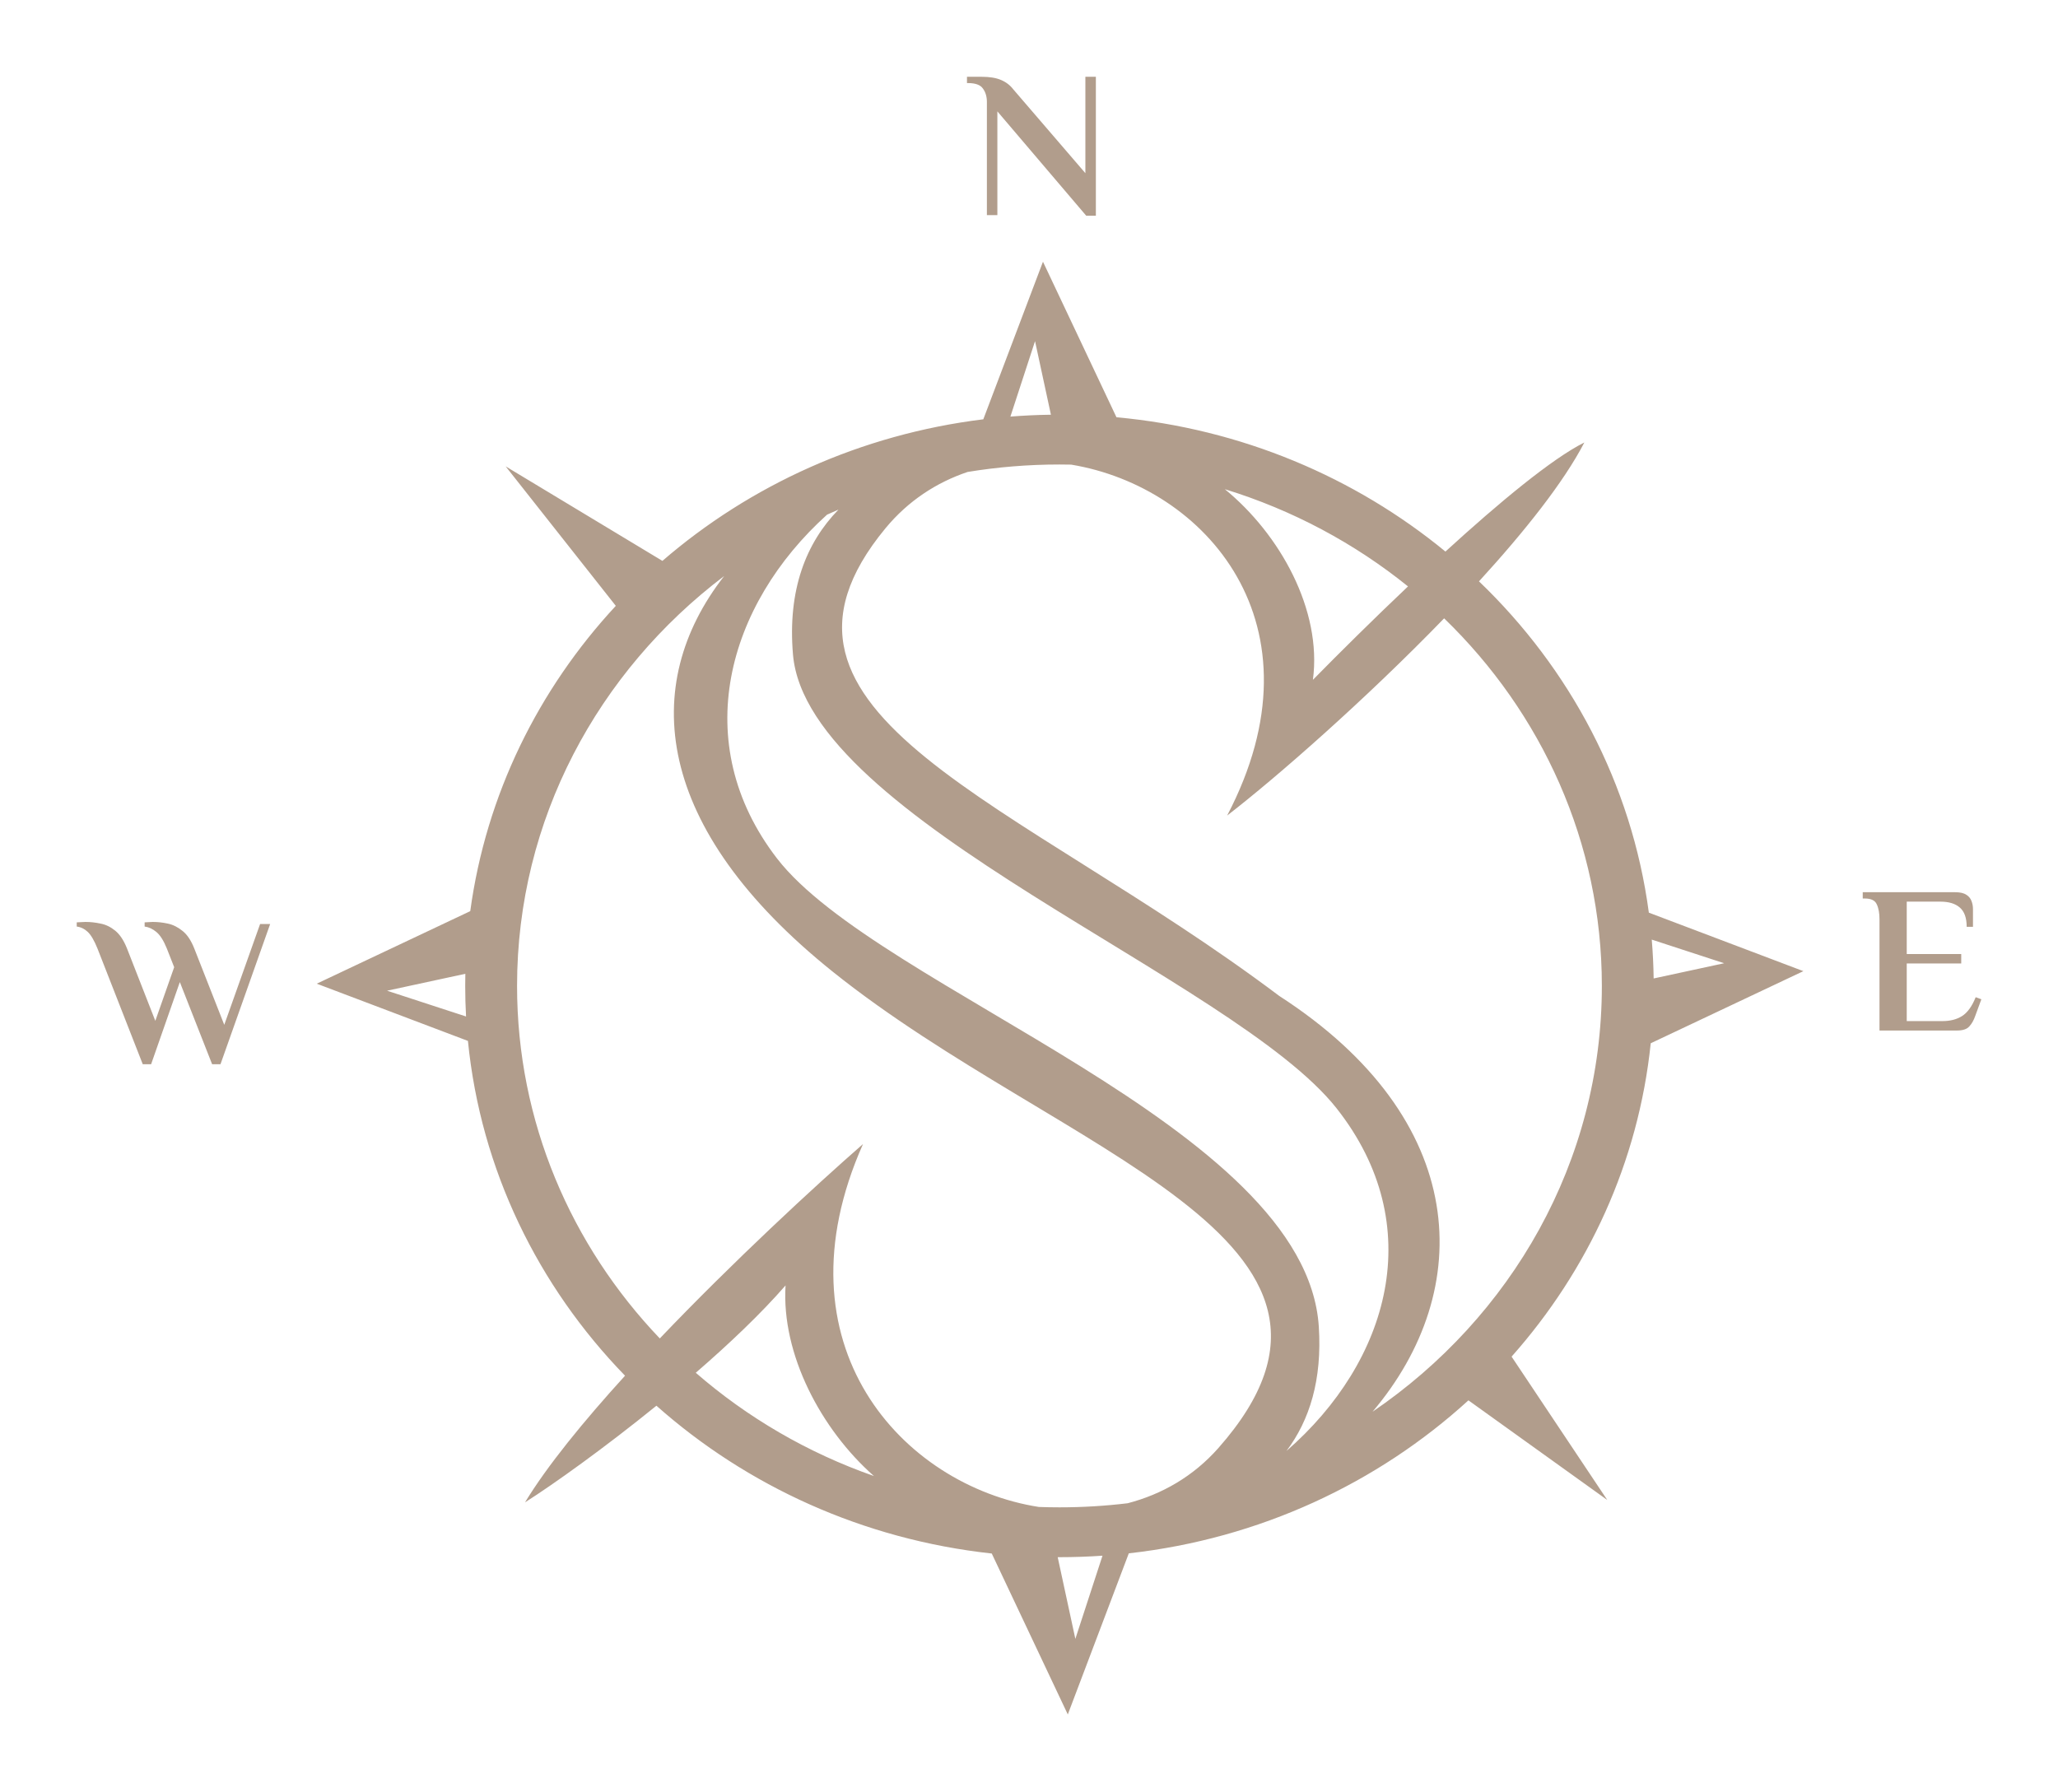
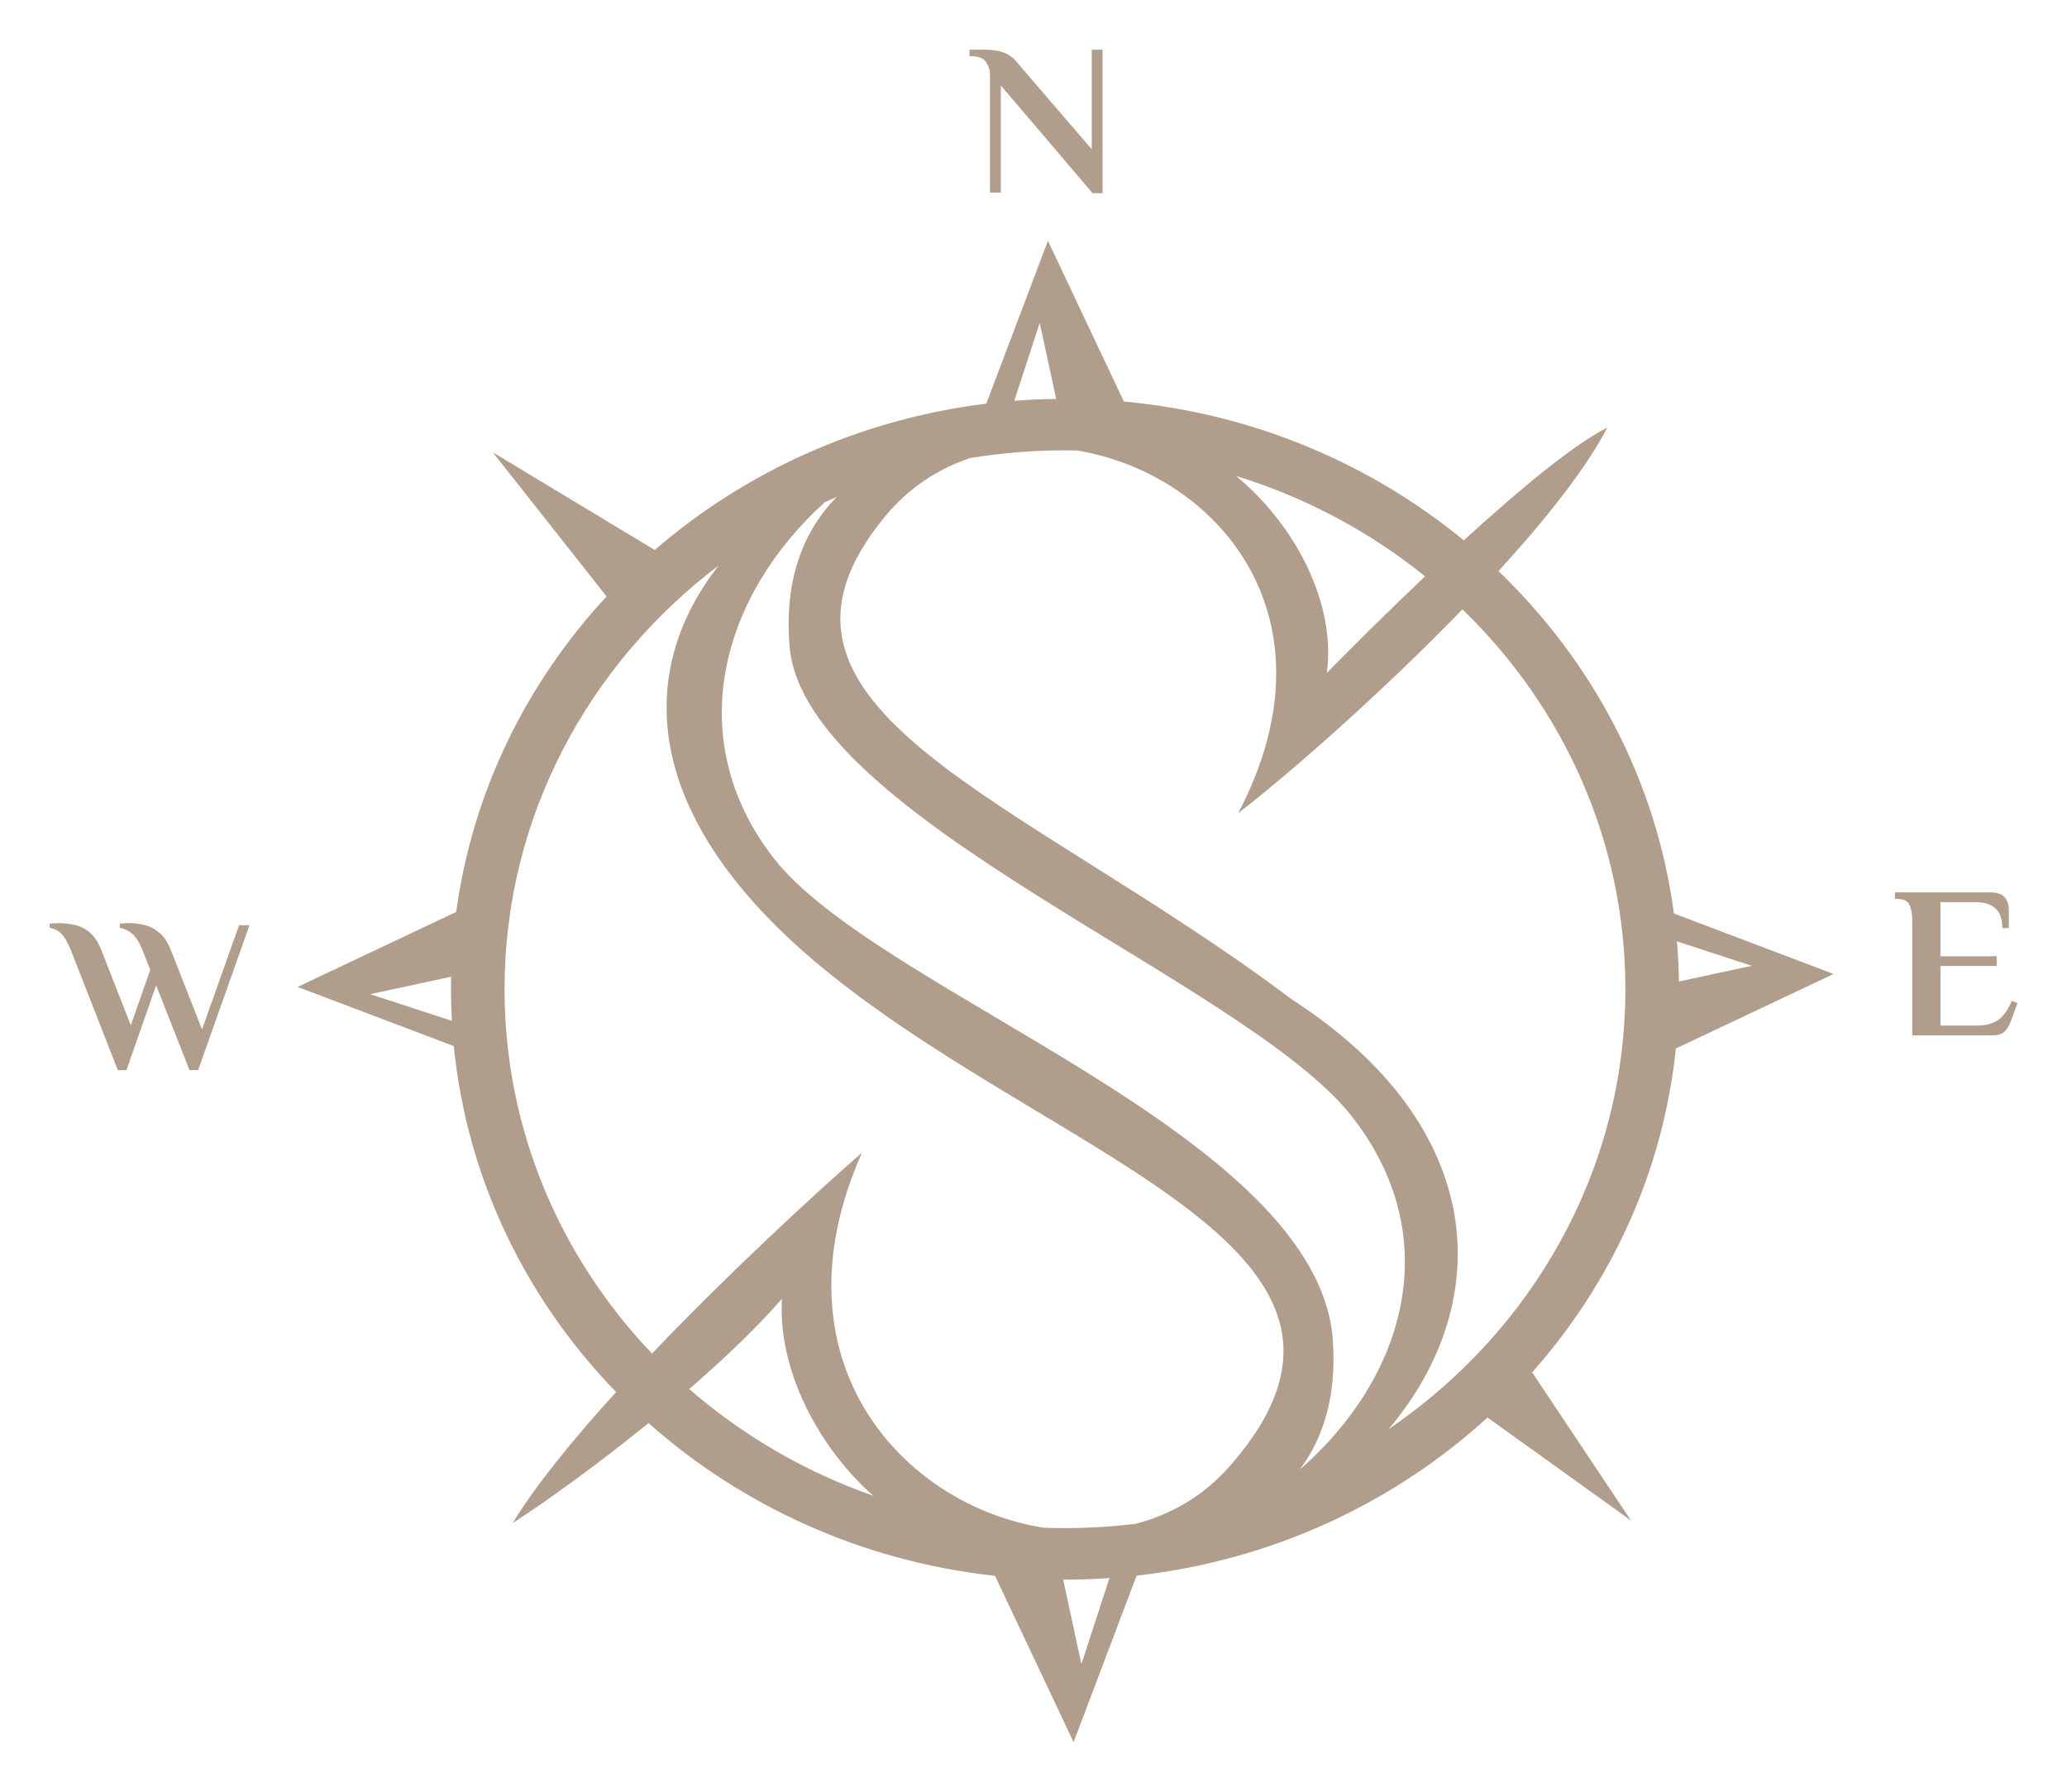
- <svg xmlns="http://www.w3.org/2000/svg" version="1.1" width="429.8" height="374.1" viewBox="0 0 429.8 374.1">
-   <defs>
-     <clipPath id="clip_1">
-       <path transform="matrix(1,0,0,-1,-223,730.3)" d="M223 356.2H652.8V730.3H223Z" clip-rule="evenodd" />
-     </clipPath>
-     <clipPath id="clip_2">
-       <path transform="matrix(1,0,0,-1,-223,730.3)" d="M0 900H900V0H0Z" />
-     </clipPath>
-   </defs>
-   <g clip-path="url(#clip_1)">
-     <g>
-       <g clip-path="url(#clip_2)">
-         <path transform="matrix(1,0,0,-1,415.8633,457.2258)" d="M0 0V25.396L-17.028 50.986C-18.118 52.654-19.401 54.258-20.876 55.797-22.287 57.336-23.763 58.65-25.301 59.741-26.842 60.832-28.349 61.44-29.823 61.568V63.493H-19.337C-16.9 63.493-14.72 62.947-12.795 61.857-10.808 60.768-9.043 59.421-7.504 57.816-5.965 56.214-4.683 54.579-3.656 52.911L9.428 33.189 28.091 63.493H34.344L12.506 27.995V0Z" fill="#b19d8c" />
-         <path transform="matrix(1,0,0,-1,353.207,457.2258)" d="M0 0V59.164H-6.831C-10.23 59.164-12.924 58.298-14.912 56.566-16.9 54.898-17.895 51.917-17.895 47.62H-20.78V55.797C-20.78 57.08-20.556 58.298-20.107 59.453-19.658 60.671-18.856 61.633-17.702 62.339-16.483 63.108-14.783 63.493-12.604 63.493H32.612V59.164H12.506V0Z" fill="#b19d8c" />
-         <path transform="matrix(1,0,0,-1,316.7256,457.2258)" d="M0 0C-3.335 0-5.611 .866-6.831 2.597-8.049 4.329-8.658 7.632-8.658 12.506V63.493H3.849V12.506C3.849 9.62 4.233 7.279 5.003 5.482 5.837 3.752 7.696 2.886 10.582 2.886H11.544V0Z" fill="#b19d8c" />
-         <path transform="matrix(1,0,0,-1,287.6836,457.5148)" d="M0 0-40.79 47.909V.289H-45.6V52.238C-45.6 54.675-46.209 56.727-47.428 58.395-48.582 60.063-50.858 60.896-54.258 60.896H-54.738V63.782H-48.005C-44.349 63.782-41.398 63.301-39.154 62.339-36.846 61.377-34.953 59.934-33.479 58.01L-.385 19.529V63.782H4.426V0Z" fill="#b19d8c" />
-         <path transform="matrix(1,0,0,-1,182.9092,457.2258)" d="M0 0V50.986C0 53.873-.417 56.182-1.251 57.914-2.021 59.709-3.849 60.606-6.734 60.606H-7.696V63.493H34.729C36.974 63.493 38.673 63.108 39.828 62.339 40.981 61.633 41.784 60.671 42.232 59.453 42.682 58.298 42.906 57.08 42.906 55.797V47.62H40.02C40.02 51.725 38.962 54.675 36.845 56.471 34.793 58.266 31.843 59.164 27.995 59.164H12.506V35.113H37.519V30.785H12.506V4.329H28.957C32.483 4.329 35.467 5.098 37.903 6.638 40.405 8.241 42.489 11.127 44.157 15.296L46.754 14.334 43.964 6.733C43.259 4.682 42.329 3.046 41.175 1.828 40.084 .608 38.224 0 35.595 0Z" fill="#b19d8c" />
-         <path transform="matrix(1,0,0,-1,135.0283,424.3254)" d="M0 0H5.771C7.823 0 9.845 .417 11.833 1.251 13.82 2.084 15.457 3.463 16.738 5.388 18.086 7.375 18.759 10.037 18.759 13.372 18.759 16.707 18.118 19.338 16.835 21.262 15.553 23.249 13.948 24.66 12.024 25.494 10.101 26.327 8.177 26.744 6.253 26.744 5.483 26.744 4.714 26.713 3.943 26.648 3.175 26.584 2.501 26.488 1.924 26.359L0 26.071ZM32.132-33.862C28.731-33.862 25.558-32.868 22.607-30.881 19.721-28.828 16.675-25.173 13.468-19.914L3.848-3.848H0V-32.9H-12.604V18.086C-12.604 20.973-13.02 23.281-13.854 25.014-14.623 26.809-16.451 27.706-19.337 27.706H-20.3V30.593H6.253C8.049 30.593 10.101 30.465 12.409 30.208 14.719 30.016 17.027 29.566 19.337 28.861 21.646 28.22 23.762 27.226 25.686 25.879 27.674 24.597 29.246 22.896 30.399 20.78 31.619 18.663 32.228 16.034 32.228 12.892 32.228 9.557 31.426 6.799 29.822 4.618 28.282 2.501 26.295 .834 23.857-.385 21.484-1.539 19.08-2.437 16.643-3.078L26.744-19.914C29.181-24.019 31.426-26.743 33.478-28.091 35.53-29.437 37.262-30.239 38.673-30.496V-32.9C38.159-33.157 37.229-33.382 35.883-33.574 34.601-33.767 33.35-33.862 32.132-33.862" fill="#b19d8c" />
-         <path transform="matrix(1,0,0,-1,63.53909,457.2258)" d="M0 0V50.986C0 53.873-.417 56.182-1.25 57.914-2.021 59.709-3.848 60.606-6.734 60.606H-7.696V63.493H34.729C36.974 63.493 38.673 63.108 39.828 62.339 40.982 61.633 41.784 60.671 42.233 59.453 42.682 58.298 42.906 57.08 42.906 55.797V47.62H40.02C40.02 51.725 38.962 54.675 36.846 56.471 34.793 58.266 31.843 59.164 27.995 59.164H12.506V35.113H37.519V30.785H12.506V4.329H28.957C32.484 4.329 35.467 5.098 37.904 6.638 40.405 8.241 42.49 11.127 44.157 15.296L46.754 14.334 43.965 6.733C43.259 4.682 42.329 3.046 41.175 1.828 40.084 .608 38.225 0 35.595 0Z" fill="#b19d8c" />
-         <path transform="matrix(1,0,0,-1,25.5352,458.8625)" d="M0 0C-3.464 0-6.863 .449-10.198 1.348-13.533 2.245-16.291 3.561-18.471 5.291-20.652 7.023-21.742 9.107-21.742 11.546V22.801H-19.048C-18.022 16.131-15.97 11.385-12.892 8.563-9.749 5.74-5.484 4.329-.097 4.329 3.559 4.329 6.477 5.1 8.658 6.639 10.902 8.242 12.024 10.584 12.024 13.661 12.024 16.42 11.127 18.696 9.331 20.491 7.6 22.352 5.195 24.212 2.116 26.071L-9.717 33.19C-14.078 35.757-17.156 38.386-18.952 41.079-20.748 43.772-21.646 46.884-21.646 50.41-21.646 55.478-19.722 59.485-15.874 62.437-11.961 65.387-6.702 66.861-.097 66.861 3.431 66.861 6.83 66.412 10.101 65.515 13.436 64.616 16.193 63.302 18.374 61.57 20.555 59.839 21.645 57.755 21.645 55.317V44.062H18.952C17.861 50.731 15.809 55.478 12.795 58.3 9.78 61.121 5.836 62.532 .962 62.532-2.502 62.532-5.259 61.698-7.312 60.031-9.3 58.363-10.294 56.087-10.294 53.2-10.294 50.508-9.396 48.326-7.601 46.658-5.74 44.991-3.303 43.26-.289 41.465L11.544 34.441C15.905 31.875 19.08 29.343 21.067 26.842 23.12 24.404 24.146 21.422 24.146 17.895 24.146 12.379 22.062 8.018 17.893 4.811 13.725 1.604 7.76 0 0 0" fill="#b19d8c" />
-         <path transform="matrix(1,0,0,-1,403.0166,511.715)" d="M0 0C3.141 0 5.557 .621 7.247 1.863 8.973 3.106 9.835 4.9 9.835 7.247 9.835 9.594 9.008 11.388 7.351 12.631 5.694 13.873 3.244 14.494 0 14.494H-4.918V.725C-3.261 .241-1.622 0 0 0M-4.918 16.565H0C1.38 16.565 2.692 16.823 3.935 17.341 5.212 17.859 6.246 18.635 7.04 19.671 7.868 20.706 8.282 22 8.282 23.553 8.282 25.209 7.782 26.555 6.781 27.591 5.815 28.626 4.607 29.368 3.157 29.816 1.743 30.3 .346 30.541-1.035 30.541-1.69 30.541-2.381 30.489-3.105 30.386-3.796 30.282-4.399 30.162-4.918 30.024ZM-9.576-1.812V26.141C-9.576 27.694-9.801 28.937-10.25 29.868-10.663 30.835-11.646 31.318-13.199 31.318H-14.235V32.353H-.776C.569 32.353 2.036 32.249 3.623 32.042 5.245 31.835 6.781 31.421 8.23 30.8 9.681 30.213 10.87 29.316 11.803 28.108 12.734 26.9 13.2 25.296 13.2 23.294 13.2 21.741 12.665 20.292 11.596 18.946 10.525 17.634 8.817 16.582 6.471 15.788 8.715 15.443 10.456 14.874 11.699 14.08 12.941 13.321 13.805 12.389 14.287 11.285 14.771 10.18 15.013 8.921 15.013 7.506 15.013 5.573 14.58 3.986 13.718 2.743 12.855 1.536 11.717 .604 10.302-.052 8.921-.708 7.386-1.173 5.694-1.45 4.037-1.691 2.398-1.812 .776-1.812Z" fill="#b19d8c" />
-         <path transform="matrix(1,0,0,-1,370.9473,514.0451)" d="M0 0C-3.348 0-5.987 .57-7.92 1.709-9.853 2.849-11.216 4.539-12.01 6.782-12.804 9.06-13.2 11.889-13.2 15.271V28.471C-13.2 30.024-13.424 31.267-13.873 32.198-14.287 33.165-15.271 33.648-16.823 33.648H-17.859V34.683H-13.2C-11.992 34.683-11.061 34.528-10.405 34.217-9.714 33.906-9.231 33.303-8.955 32.405-8.68 31.508-8.541 30.197-8.541 28.471V13.718C-8.541 10.095-7.868 7.248-6.522 5.177-5.176 3.106-2.795 2.071 .621 2.071 3.278 2.071 5.365 2.537 6.885 3.469 8.402 4.401 9.49 5.833 10.146 7.765 10.802 9.732 11.13 12.234 11.13 15.271V34.683H13.199V15.271C13.199 11.889 12.838 9.06 12.112 6.782 11.388 4.539 10.077 2.849 8.179 1.709 6.281 .57 3.555 0 0 0" fill="#b19d8c" />
-         <path transform="matrix(1,0,0,-1,332.3838,513.5266)" d="M0 0V27.952C0 29.506-.225 30.748-.673 31.68-1.087 32.646-2.071 33.13-3.624 33.13H-4.659V34.164H0C1.207 34.164 2.14 34.01 2.795 33.698 3.485 33.388 3.968 32.784 4.244 31.887 4.521 30.989 4.658 29.679 4.658 27.952V2.07H23.035V0Z" fill="#b19d8c" />
-         <path transform="matrix(1,0,0,-1,311.0029,514.5617)" d="M0 0C-3.279 0-6.126 .775-8.541 2.329-10.923 3.917-12.769 6.039-14.08 8.695-15.392 11.388-16.047 14.355-16.047 17.6-16.047 20.187-15.633 22.604-14.805 24.847-13.977 27.125-12.821 29.108-11.337 30.8-9.853 32.49-8.145 33.819-6.212 34.786-4.279 35.752-2.209 36.234 0 36.234 2.864 36.234 5.332 35.82 7.402 34.993 9.473 34.199 10.974 33.232 11.906 32.094 12.562 31.3 12.941 30.195 13.044 28.78 13.148 27.365 13.2 25.882 13.2 24.329H12.164C11.509 27.711 10.284 30.195 8.489 31.783 6.729 33.371 4.417 34.165 1.553 34.165-.69 34.165-2.761 33.646-4.659 32.611-6.557 31.576-8.076 29.851-9.214 27.435-10.319 25.02-10.871 21.74-10.871 17.6-10.871 15.667-10.646 13.769-10.198 11.905-9.715 10.077-8.973 8.42-7.972 6.936-6.971 5.452-5.694 4.262-4.141 3.365-2.554 2.502-.656 2.069 1.553 2.069 4.141 2.069 6.367 2.691 8.23 3.934 10.094 5.176 11.75 6.971 13.2 9.317L14.235 8.541C12.579 5.297 10.56 3.054 8.179 1.812 5.797 .604 3.071 0 0 0" fill="#b19d8c" />
-         <path transform="matrix(1,0,0,-1,262.7725,514.5617)" d="M0 0C-2.589 0-4.97 .482-7.145 1.449-9.283 2.416-11.13 3.744-12.683 5.435-14.235 7.126-15.443 9.093-16.307 11.336-17.17 13.613-17.601 16.047-17.601 18.635-17.601 21.914-16.944 24.882-15.634 27.539-14.322 30.195-12.476 32.301-10.095 33.854-7.679 35.441-4.831 36.234-1.554 36.234 1.588 36.234 4.21 35.82 6.314 34.993 8.42 34.199 9.938 33.232 10.87 32.094 11.525 31.3 11.905 30.23 12.009 28.885 12.112 27.539 12.165 26.278 12.165 25.105H11.129C10.474 28.107 9.23 30.369 7.401 31.887 5.607 33.404 3.14 34.165 0 34.165-2.21 34.165-4.107 33.716-5.694 32.818-7.247 31.956-8.524 30.783-9.525 29.299-10.525 27.814-11.268 26.141-11.751 24.277-12.199 22.449-12.425 20.567-12.425 18.635-12.425 14.494-11.871 11.216-10.768 8.8-9.629 6.384-8.11 4.658-6.213 3.623-4.314 2.588-2.243 2.069 0 2.069 1.863 2.069 3.417 2.226 4.658 2.536 5.9 2.881 7.022 3.33 8.023 3.882V12.889C8.023 13.613 8.109 14.32 8.281 15.012 8.454 15.735 8.816 16.392 9.368 16.979 9.955 17.564 10.818 18.03 11.958 18.376 13.097 18.756 14.632 18.945 16.564 18.945V17.91C14.874 17.91 13.804 17.462 13.354 16.564 12.906 15.702 12.682 14.511 12.682 12.993V3.261C10.818 2.122 8.868 1.294 6.833 .775 4.797 .259 2.519 0 0 0" fill="#b19d8c" />
-         <path transform="matrix(1,0,0,-1,237.6875,514.0451)" d="M0 0-22.259 27.695V.519H-24.328V28.471C-24.328 30.024-24.656 31.267-25.312 32.198-25.968 33.165-27.192 33.648-28.987 33.648H-29.506V34.683H-26.141C-24.449 34.683-23.069 34.407-22 33.855-20.895 33.303-19.945 32.543-19.152 31.577L-1.034 9.06V34.683H1.036V0Z" fill="#b19d8c" />
-         <path transform="matrix(1,0,0,-1,202.377,513.5266)" d="M0 0C-1.208 0-2.157 .154-2.847 .466-3.503 .776-3.969 1.381-4.245 2.277-4.521 3.175-4.659 4.485-4.659 6.212V34.164H0V6.212C0 4.658 .207 3.398 .621 2.433 1.069 1.501 2.07 1.034 3.623 1.034H4.658V0Z" fill="#b19d8c" />
-         <path transform="matrix(1,0,0,-1,176.3896,513.5266)" d="M0 0V32.094H-4.658C-6.729 32.094-8.334 31.61-9.473 30.645-10.577 29.713-11.129 28.212-11.129 26.141H-12.164V30.023C-12.164 30.714-12.044 31.369-11.802 31.99-11.561 32.646-11.129 33.164-10.508 33.544-9.852 33.958-8.938 34.164-7.764 34.164H16.307V32.094H4.659V0Z" fill="#b19d8c" />
-         <path transform="matrix(1,0,0,-1,133.2441,513.5266)" d="M0 0V27.952C0 29.506-.225 30.748-.673 31.68-1.087 32.646-2.07 33.13-3.623 33.13H-4.659V34.164H0C1.208 34.164 2.14 34.01 2.796 33.698 3.486 33.388 3.969 32.784 4.245 31.887 4.521 30.989 4.659 29.679 4.659 27.952V18.635H20.188V34.164H24.847V6.212C24.847 4.658 25.054 3.398 25.469 2.433 25.917 1.501 26.918 1.034 28.471 1.034H29.506V0H24.847C23.64 0 22.69 .154 22 .466 21.345 .776 20.879 1.381 20.603 2.277 20.327 3.175 20.188 4.485 20.188 6.212V16.564H4.659V0Z" fill="#b19d8c" />
-         <path transform="matrix(1,0,0,-1,111.8633,514.5617)" d="M0 0C-3.278 0-6.125 .775-8.541 2.329-10.922 3.917-12.769 6.039-14.08 8.695-15.392 11.388-16.047 14.355-16.047 17.6-16.047 20.187-15.633 22.604-14.805 24.847-13.977 27.125-12.82 29.108-11.336 30.8-9.853 32.49-8.145 33.819-6.211 34.786-4.279 35.752-2.208 36.234 0 36.234 2.864 36.234 5.332 35.82 7.402 34.993 9.473 34.199 10.975 33.232 11.905 32.094 12.562 31.3 12.941 30.195 13.045 28.78 13.148 27.365 13.199 25.882 13.199 24.329H12.165C11.509 27.711 10.284 30.195 8.489 31.783 6.729 33.371 4.418 34.165 1.553 34.165-.69 34.165-2.761 33.646-4.658 32.611-6.558 31.576-8.075 29.851-9.214 27.435-10.318 25.02-10.87 21.74-10.87 17.6-10.87 15.667-10.646 13.769-10.197 11.905-9.714 10.077-8.973 8.42-7.972 6.936-6.972 5.452-5.694 4.262-4.142 3.365-2.554 2.502-.655 2.069 1.553 2.069 4.142 2.069 6.367 2.691 8.23 3.934 10.095 5.176 11.751 6.971 13.199 9.317L14.235 8.541C12.579 5.297 10.56 3.054 8.179 1.812 5.798 .604 3.071 0 0 0" fill="#b19d8c" />
-         <path transform="matrix(1,0,0,-1,69.98142,501.6213)" d="M0 0H12.682L6.47 15.013ZM23.812-12.165C23.052-12.165 22.12-12.026 21.016-11.751 19.911-11.439 18.824-10.818 17.755-9.887 16.685-8.921 15.771-7.437 15.012-5.435L13.717-2.07H-.777L-4.919-11.905H-7.247L7.246 22.259H8.8L20.187-5.435C21.016-7.368 21.81-8.73 22.568-9.524 23.327-10.284 24.433-10.732 25.882-10.871V-11.905C25.261-12.078 24.57-12.165 23.812-12.165" fill="#b19d8c" />
-         <path transform="matrix(1,0,0,-1,48.85941,513.5266)" d="M0 0V14.132L-8.801 27.435C-9.87 28.953-10.94 30.248-12.011 31.317-13.045 32.388-14.478 32.991-16.307 33.13V34.164H-11.647C-10.371 34.164-9.267 33.889-8.334 33.337-7.368 32.784-6.54 32.076-5.851 31.214-5.125 30.352-4.47 29.437-3.884 28.471L3.623 16.823 14.441 34.164H16.771L4.657 14.493V0Z" fill="#b19d8c" />
-         <path transform="matrix(1,0,0,-1,211.0166,87.0061)" d="M0 0C2.796 .22 5.617 .353 8.462 .39L5.145 15.756ZM44.785-15.166C56.277-24.55 65.118-40.396 63.177-54.979 68.716-49.345 75.719-42.399 83.035-35.468 71.905-26.485 58.952-19.521 44.785-15.166M133.942-109.236C134.166-111.917 134.301-114.623 134.337-117.351L149.062-114.172ZM-130.182-119.909-113.686-125.293C-113.802-123.179-113.86-121.05-113.86-118.909-113.86-118.063-113.851-117.219-113.833-116.377ZM10.242-10.007C3.707-10.007-2.699-10.541-8.933-11.563-15.419-13.742-21.355-17.595-26.083-23.316-58.264-62.264 1.318-79.743 56.141-120.996 96.128-146.821 97.226-182.356 75.632-207.843 104.605-188.118 123.52-155.638 123.52-118.909 123.52-88.955 110.938-61.827 90.581-42.138 74.242-59.005 55.74-75.24 45.265-83.327 66.183-43.384 40.668-14.659 12.689-10.034 11.875-10.017 11.061-10.007 10.242-10.007M-35.902-19.425C-36.704-19.769-37.5-20.122-38.291-20.483-59.192-39.33-67.3-68.18-48.764-92.256-27.544-119.817 61.681-148.128 64.407-190.06 65.13-201.153 62.477-209.646 57.65-216.039 79.117-197.358 87.389-168.892 68.115-144.465 46.719-117.348-42.451-84.229-45.406-49.711-46.564-36.183-42.669-26.362-35.902-19.425M-46.958-181.462C-52.087-187.356-58.729-193.664-65.708-199.705-54.974-209.037-42.37-216.42-28.504-221.271-39.549-211.54-47.858-195.809-46.958-181.462M-59.778-33.3C-86.119-53.241-103.032-84.176-103.032-118.909-103.032-147.298-91.731-173.149-73.222-192.534-57.927-176.506-40.925-160.796-30.782-151.933-49.48-193.915-22.572-223.253 5.938-227.731 7.366-227.783 8.802-227.81 10.242-227.81 15.068-227.81 19.823-227.519 24.49-226.956 31.634-225.101 38.218-221.335 43.433-215.426 81.969-171.768 10.327-153.94-37.07-115.967-74.59-85.909-77.516-56.037-59.778-33.3M19.233-237.91C16.265-238.114 13.267-238.22 10.242-238.22 10.12-238.22 9.999-238.218 9.877-238.217L13.564-255.284ZM22.15-.141C48.252-2.53 71.996-12.691 90.853-28.191 102.079-17.936 113.094-8.794 119.866-5.408 115.572-13.69 107.43-23.953 97.861-34.413 116.86-52.622 129.753-76.714 133.334-103.606L165.607-115.824 133.729-130.885C131.151-155.738 120.643-178.344 104.669-196.332L124.649-226.272 95.655-205.465C76.699-222.76 52.069-234.36 24.727-237.416L11.987-271.067-3.894-237.455C-30.78-234.524-55.061-223.332-73.926-206.586-84.789-215.399-95.363-222.955-101.372-226.771-96.739-219.147-89.165-209.865-80.481-200.318-98.639-181.624-110.616-157.315-113.292-130.395L-144.868-118.442-112.807-103.292C-109.499-78.972-98.574-56.956-82.409-39.53L-105.406-10.403-72.677-30.137C-54.414-14.36-31.256-3.716-5.659-.568L6.801 32.344Z" fill="#b19d8c" fill-rule="evenodd" />
-         <path transform="matrix(1,0,0,-1,31.9131,192.552)" d="M0 0C1.021 0 2.071-.116 3.151-.349 4.229-.583 5.252-1.094 6.214-1.881 7.177-2.64 7.994-3.865 8.665-5.557L14.923-21.488 22.407-.437H24.507L14.135-29.715H12.385L5.645-12.561-.352-29.715H-2.102L-11.554-5.557C-12.225-3.895-12.897-2.742-13.568-2.1-14.239-1.458-15.012-1.079-15.887-.962V-.087C-15.771-.087-15.479-.073-15.012-.043-14.575-.014-14.253 0-14.049 0-13.028 0-11.978-.116-10.898-.349-9.818-.553-8.797-1.05-7.834-1.837-6.872-2.625-6.054-3.865-5.383-5.557L.525-20.657 4.463-9.453 2.932-5.557C2.261-3.895 1.531-2.742 .744-2.1-.015-1.458-.832-1.079-1.707-.962V-.087C-1.591-.087-1.328-.073-.919-.043-.511-.014-.205 0 0 0" fill="#b19d8c" />
-         <path transform="matrix(1,0,0,-1,408.3223,186.3439)" d="M0 0C1.021-.001 1.794-.176 2.318-.526 2.844-.847 3.209-1.284 3.413-1.838 3.617-2.363 3.719-2.918 3.72-3.501V-7.222H2.406C2.406-5.355 1.925-4.013 .962-3.196 .027-2.379-1.314-1.97-3.065-1.97H-10.111V-12.912H1.268V-14.88H-10.111V-26.916H-2.626C-1.022-26.915 .335-26.566 1.442-25.866 2.581-25.136 3.528-23.823 4.288-21.926L5.47-22.365 4.201-25.822C3.88-26.755 3.457-27.5 2.931-28.054 2.435-28.608 1.589-28.885 .393-28.885H-15.801V-5.69C-15.801-4.377-15.989-3.326-16.368-2.539-16.719-1.722-17.551-1.313-18.864-1.313H-19.301V0Z" fill="#b19d8c" />
-         <path transform="matrix(1,0,0,-1,205.0107,16.03827)" d="M0 0C1.663 0 3.005-.219 4.027-.655 5.077-1.094 5.939-1.751 6.61-2.626L21.664-20.132V0H23.854V-29.016H21.839L3.283-7.222V-28.885H1.096V-5.252C1.096-4.143 .817-3.21 .264-2.451-.262-1.691-1.298-1.312-2.844-1.312H-3.063V0Z" fill="#b19d8c" />
-       </g>
-     </g>
-   </g>
+ <svg xmlns="http://www.w3.org/2000/svg" width="417.8pt" height="362.1pt" viewBox="0 0 417.8 362.1">
+   <path fill-rule="evenodd" fill="rgb(69.412%, 61.569%, 54.903%)" fill-opacity="1" d="M 205.016 81.008 C 207.812 80.785 210.633 80.652 213.48 80.617 L 210.16 65.25 Z M 249.801 96.172 C 261.293 105.555 270.133 121.402 268.195 135.984 C 273.734 130.352 280.734 123.406 288.051 116.473 C 276.922 107.492 263.969 100.527 249.801 96.172 M 338.957 190.242 C 339.184 192.922 339.316 195.629 339.355 198.355 L 354.078 195.18 Z M 74.836 200.914 L 91.332 206.301 C 91.215 204.184 91.156 202.055 91.156 199.914 C 91.156 199.07 91.164 198.227 91.184 197.383 Z M 215.258 91.012 C 208.723 91.012 202.316 91.547 196.082 92.57 C 189.598 94.75 183.66 98.602 178.934 104.32 C 146.754 143.27 206.336 160.75 261.156 202.004 C 301.145 227.828 302.242 263.363 280.648 288.848 C 309.621 269.125 328.535 236.645 328.535 199.914 C 328.535 169.961 315.953 142.832 295.598 123.145 C 279.258 140.012 260.758 156.246 250.281 164.332 C 271.199 124.391 245.684 95.664 217.707 91.039 C 216.891 91.023 216.078 91.012 215.258 91.012 M 169.113 100.43 C 168.312 100.773 167.516 101.129 166.727 101.488 C 145.824 120.336 137.715 149.188 156.254 173.262 C 177.473 200.824 266.699 229.133 269.422 271.066 C 270.148 282.16 267.492 290.652 262.668 297.047 C 284.133 278.363 292.406 249.898 273.133 225.473 C 251.734 198.355 162.566 165.234 159.609 130.719 C 158.453 117.188 162.348 107.367 169.113 100.43 M 158.059 262.469 C 152.93 268.363 146.289 274.672 139.309 280.711 C 150.043 290.043 162.648 297.426 176.512 302.277 C 165.469 292.547 157.16 276.816 158.059 262.469 M 145.238 114.305 C 118.898 134.246 101.984 165.184 101.984 199.914 C 101.984 228.305 113.285 254.156 131.793 273.539 C 147.09 257.512 164.09 241.801 174.234 232.938 C 155.535 274.922 182.445 304.258 210.953 308.738 C 212.383 308.789 213.82 308.816 215.258 308.816 C 220.086 308.816 224.84 308.523 229.508 307.961 C 236.652 306.105 243.234 302.34 248.449 296.434 C 286.984 252.773 215.344 234.945 167.945 196.973 C 130.426 166.914 127.5 137.043 145.238 114.305 M 224.25 318.918 C 221.281 319.121 218.285 319.227 215.258 319.227 C 215.137 319.227 215.016 319.223 214.895 319.223 L 218.582 336.289 Z M 227.168 81.148 C 253.27 83.535 277.012 93.695 295.871 109.195 C 307.094 98.941 318.109 89.801 324.883 86.414 C 320.59 94.695 312.445 104.961 302.879 115.418 C 321.875 133.629 334.77 157.719 338.352 184.613 L 370.625 196.832 L 338.746 211.891 C 336.168 236.742 325.66 259.352 309.688 277.34 L 329.664 307.277 L 300.672 286.473 C 281.715 303.766 257.086 315.367 229.742 318.422 L 217.004 352.074 L 201.121 318.461 C 174.238 315.531 149.957 304.34 131.09 287.594 C 120.227 296.406 109.652 303.961 103.645 307.777 C 108.277 300.152 115.852 290.871 124.535 281.324 C 106.379 262.629 94.402 238.32 91.723 211.402 L 60.148 199.449 L 92.211 184.297 C 95.52 159.977 106.441 137.961 122.609 120.535 L 99.609 91.41 L 132.34 111.145 C 150.602 95.367 173.762 84.723 199.359 81.574 L 211.816 48.66 Z M 227.168 81.148 " />
+   <path fill-rule="nonzero" fill="rgb(69.412%, 61.569%, 54.903%)" fill-opacity="1" d="M 25.914 186.551 C 26.934 186.551 27.984 186.668 29.062 186.902 C 30.141 187.137 31.164 187.645 32.129 188.434 C 33.09 189.191 33.906 190.418 34.578 192.109 L 40.836 208.039 L 48.32 186.988 L 50.422 186.988 L 40.047 216.266 L 38.297 216.266 L 31.559 199.113 L 25.562 216.266 L 23.812 216.266 L 14.359 192.109 C 13.688 190.445 13.016 189.293 12.344 188.652 C 11.676 188.012 10.902 187.633 10.027 187.516 L 10.027 186.641 C 10.141 186.641 10.434 186.625 10.902 186.594 C 11.34 186.566 11.66 186.551 11.863 186.551 C 12.887 186.551 13.934 186.668 15.016 186.902 C 16.094 187.105 17.117 187.602 18.078 188.391 C 19.043 189.176 19.859 190.418 20.531 192.109 L 26.438 207.211 L 30.375 196.004 L 28.844 192.109 C 28.176 190.445 27.445 189.293 26.656 188.652 C 25.898 188.012 25.082 187.633 24.207 187.516 L 24.207 186.641 C 24.32 186.641 24.586 186.625 24.992 186.594 C 25.402 186.566 25.707 186.551 25.914 186.551 " />
+   <path fill-rule="nonzero" fill="rgb(69.412%, 61.569%, 54.903%)" fill-opacity="1" d="M 402.324 180.344 C 403.344 180.344 404.117 180.52 404.641 180.871 C 405.168 181.191 405.531 181.629 405.734 182.184 C 405.938 182.707 406.043 183.262 406.043 183.844 L 406.043 187.566 L 404.727 187.566 C 404.727 185.699 404.246 184.355 403.285 183.539 C 402.348 182.723 401.008 182.312 399.258 182.312 L 392.211 182.312 L 392.211 193.258 L 403.59 193.258 L 403.59 195.223 L 392.211 195.223 L 392.211 207.262 L 399.695 207.262 C 401.301 207.258 402.656 206.91 403.766 206.211 C 404.902 205.48 405.852 204.168 406.609 202.27 L 407.793 202.707 L 406.523 206.164 C 406.203 207.098 405.781 207.844 405.254 208.398 C 404.758 208.953 403.91 209.23 402.715 209.23 L 386.52 209.23 L 386.52 186.035 C 386.52 184.723 386.332 183.668 385.953 182.883 C 385.602 182.066 384.77 181.656 383.457 181.656 L 383.02 181.656 L 383.02 180.344 Z M 402.324 180.344 " />
+   <path fill-rule="nonzero" fill="rgb(69.412%, 61.569%, 54.903%)" fill-opacity="1" d="M 199.012 10.039 C 200.672 10.039 202.016 10.258 203.039 10.691 C 204.086 11.133 204.949 11.789 205.621 12.664 L 220.676 30.172 L 220.676 10.039 L 222.863 10.039 L 222.863 39.055 L 220.852 39.055 L 202.293 17.262 L 202.293 38.922 L 200.105 38.922 L 200.105 15.289 C 200.105 14.18 199.828 13.25 199.273 12.488 C 198.75 11.73 197.711 11.352 196.168 11.352 L 195.949 11.352 L 195.949 10.039 Z M 199.012 10.039 " />
</svg>
